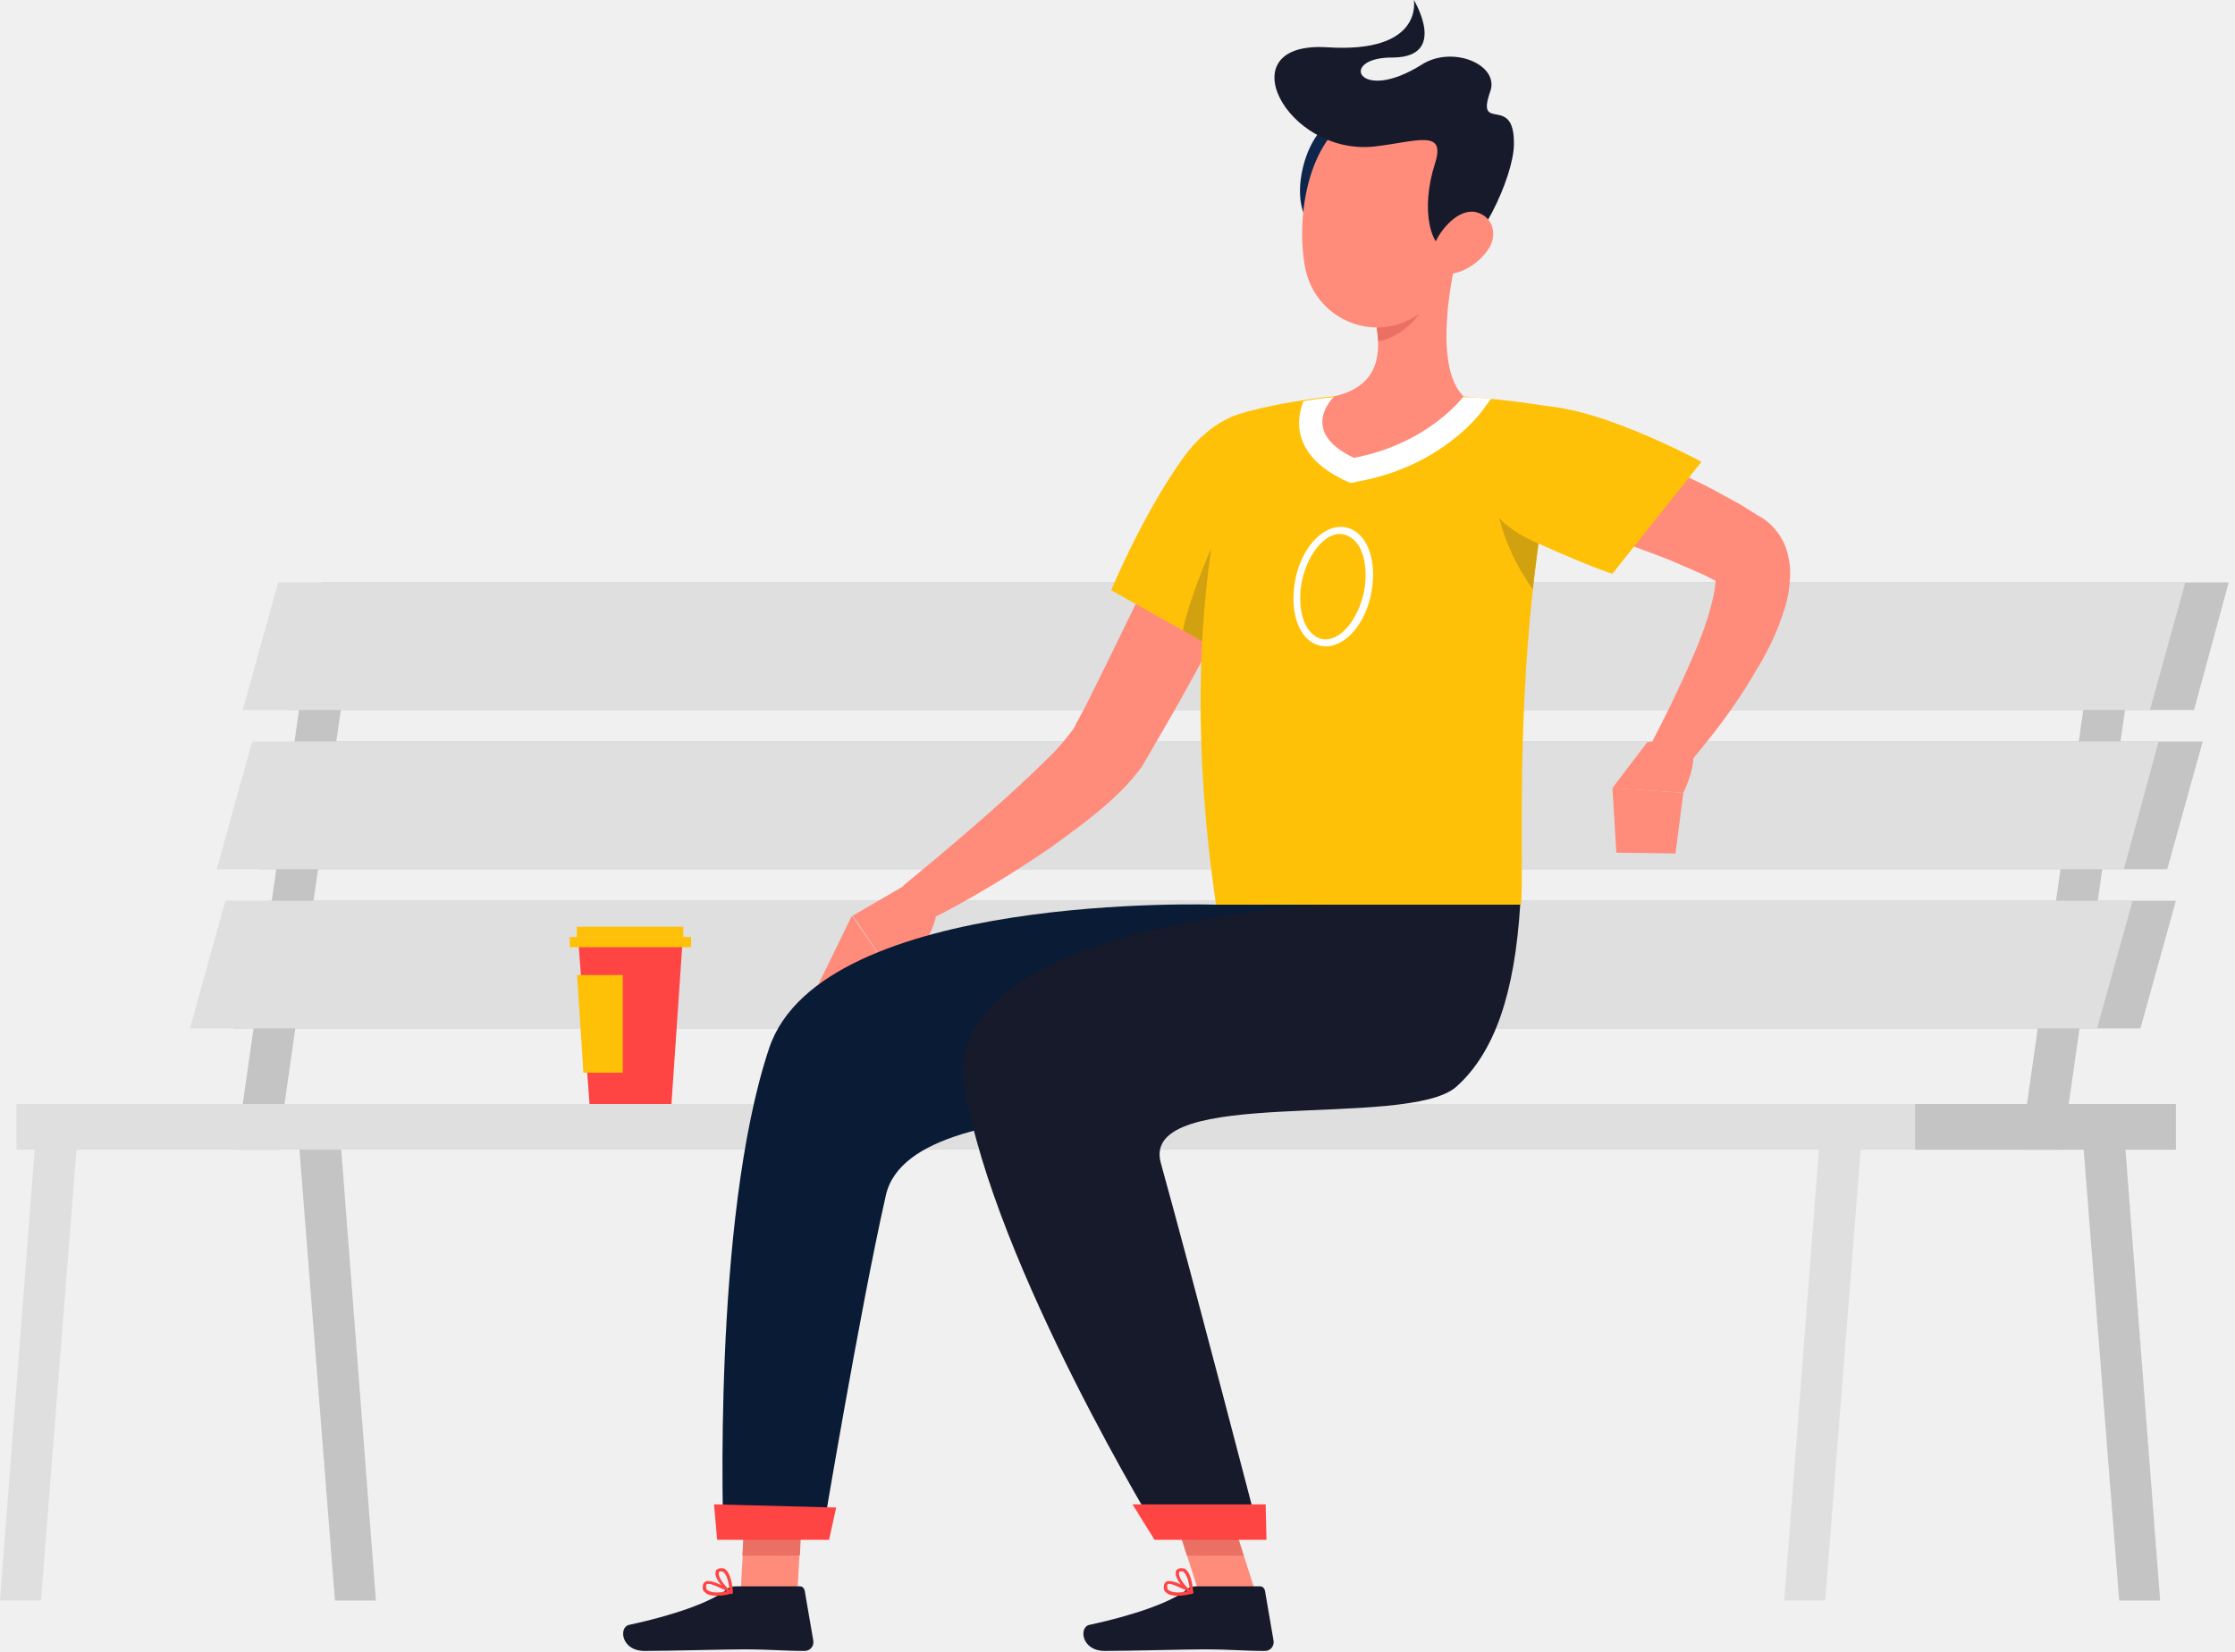
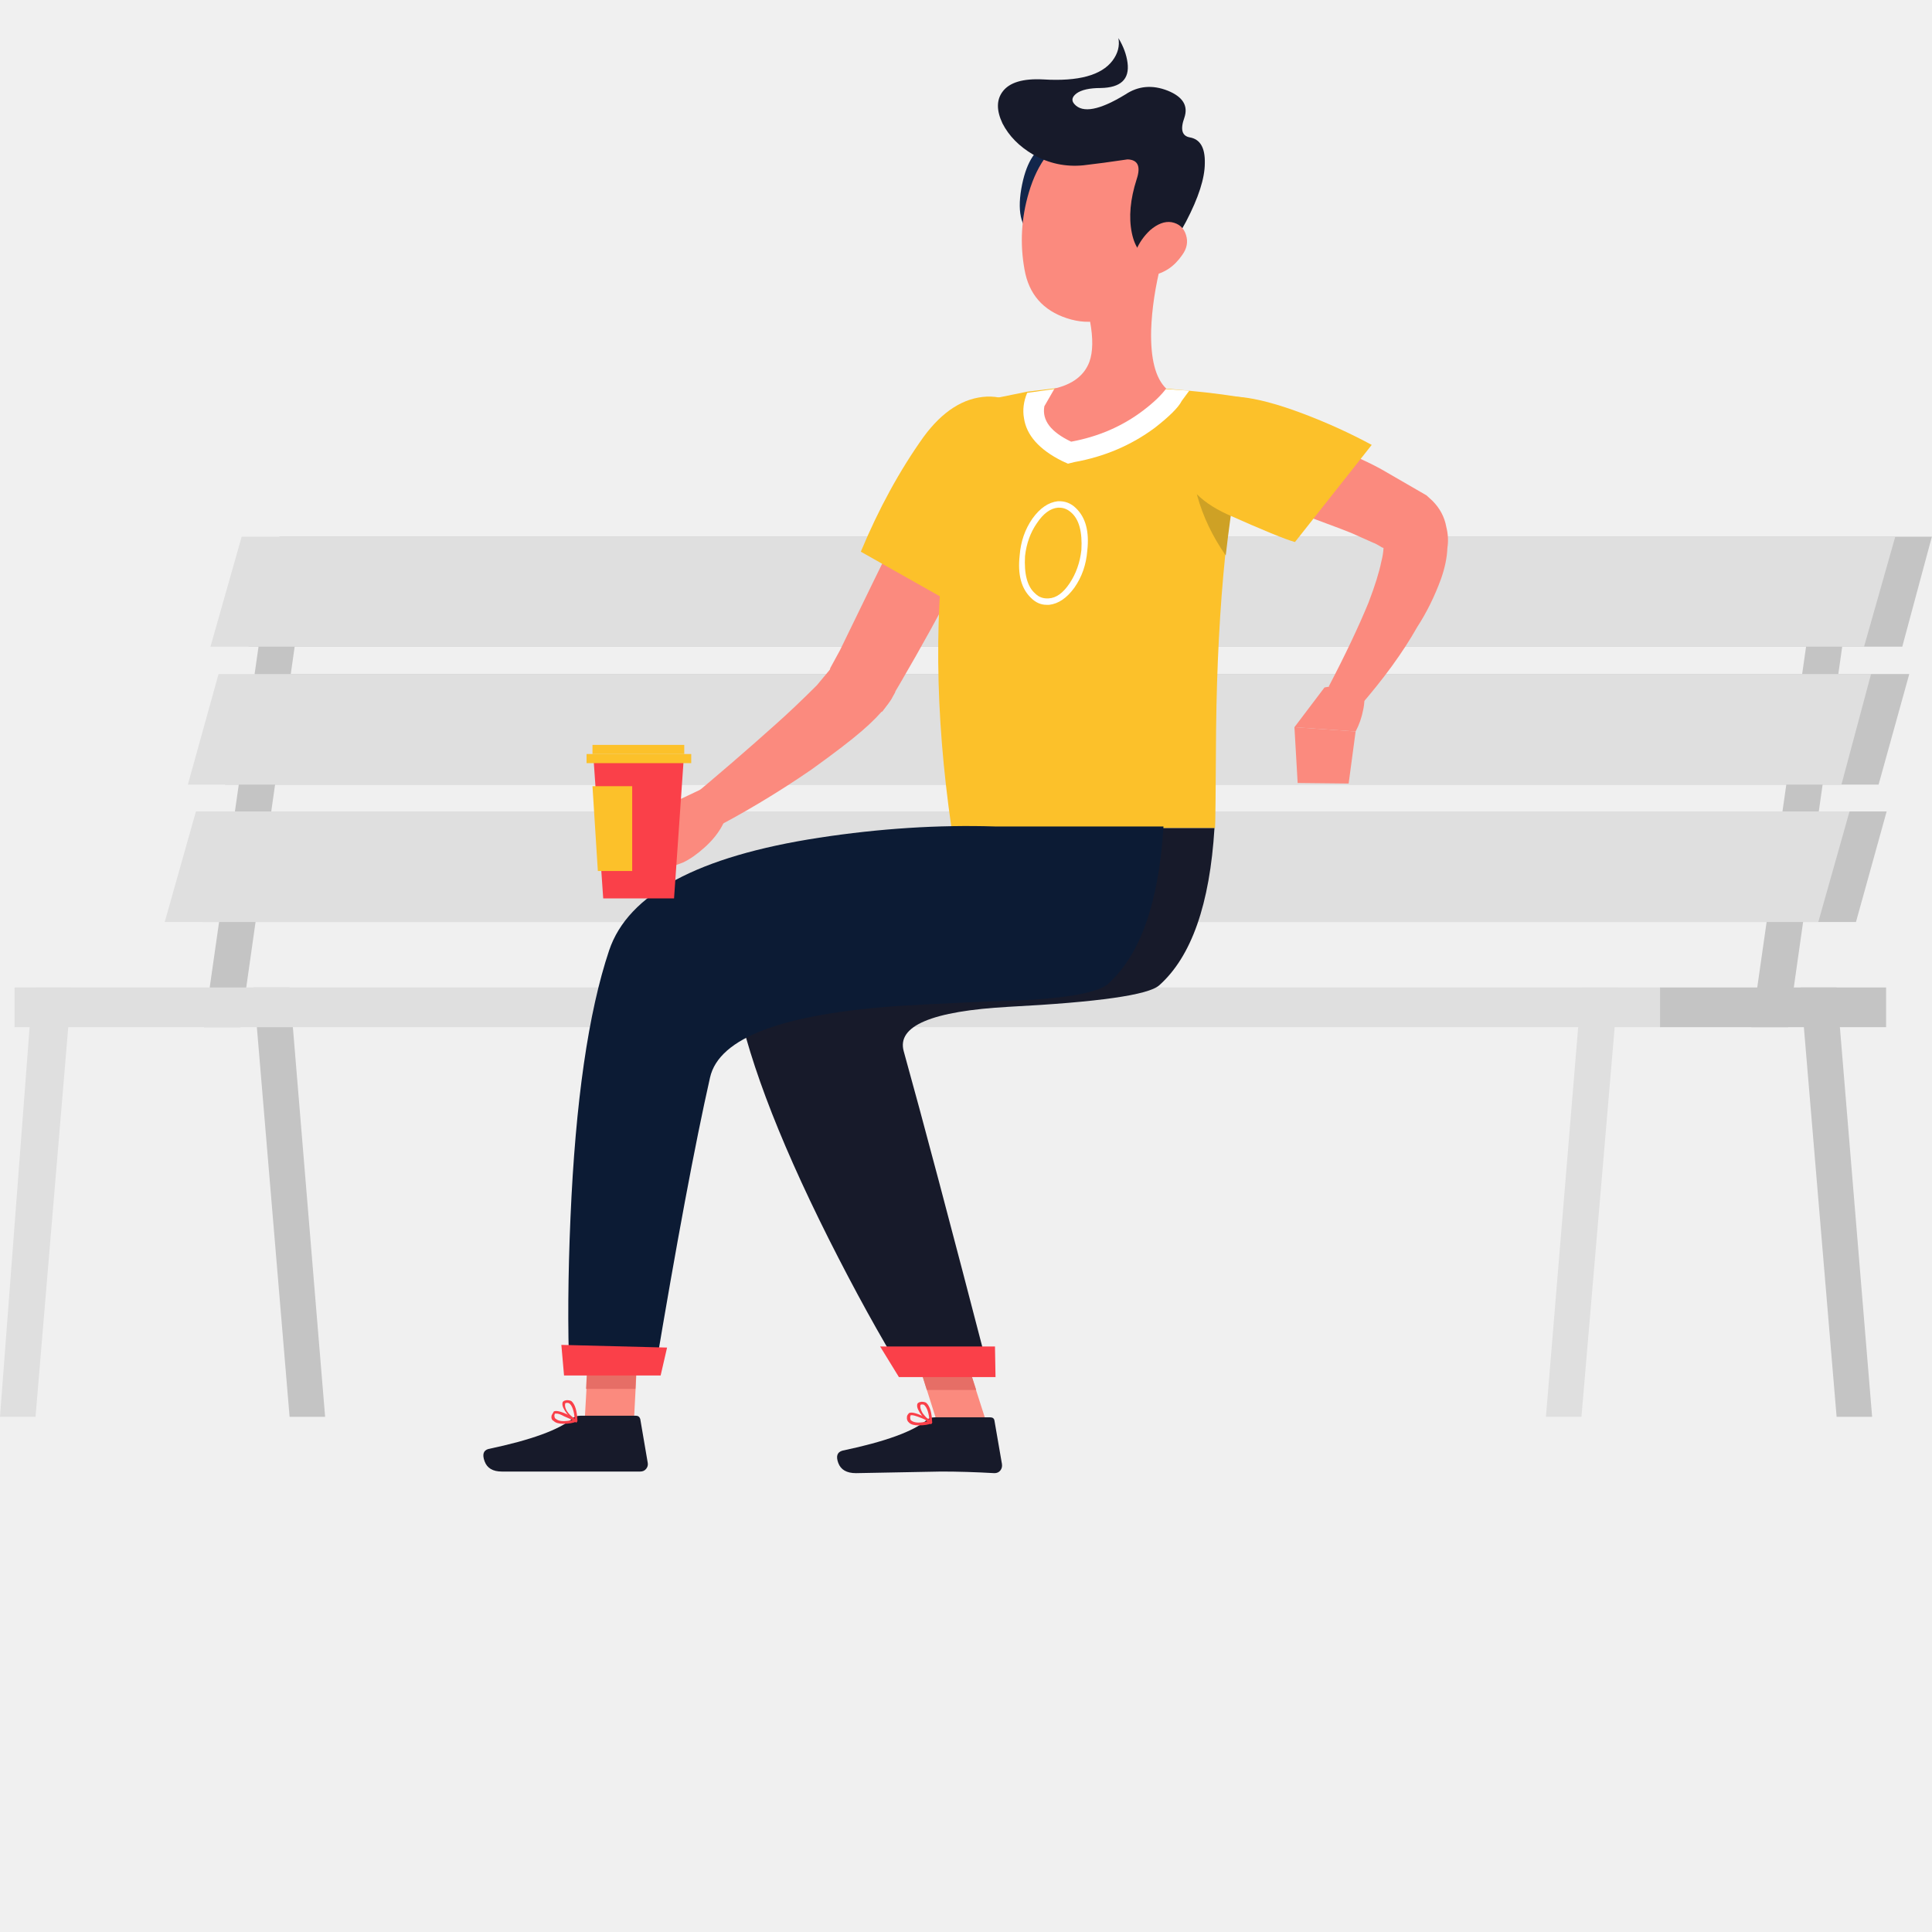
- <svg xmlns="http://www.w3.org/2000/svg" width="180" height="133" viewBox="0 0 180 133" fill="none">
-   <path d="M171.878 52.046L166.609 88.922L166.102 92.603H162.738L163.246 88.922L168.514 52.046H171.878Z" fill="#C4C4C4" />
-   <path d="M28.181 52.046L22.913 88.922L22.405 92.603H19.041L19.549 88.922L24.817 52.046H28.181Z" fill="#C4C4C4" />
-   <path d="M150.361 88.922L149.854 92.603L146.997 128.908H143.697L146.49 92.603L146.997 88.922H150.361Z" fill="#DFDFDF" />
-   <path d="M6.664 88.922L6.157 92.603L3.3 128.908H0L2.793 92.603L3.3 88.922H6.664Z" fill="#DFDFDF" />
-   <path d="M23.611 88.922L24.119 92.603L26.975 128.908H30.275L27.483 92.603L26.975 88.922H23.611Z" fill="#C4C4C4" />
-   <path d="M167.308 88.922L167.815 92.603L170.672 128.908H173.972L171.179 92.603L170.672 88.922H167.308Z" fill="#C4C4C4" />
-   <path d="M176.701 57.187H23.103L25.959 46.904H179.494L176.701 57.187Z" fill="#C4C4C4" />
-   <path d="M173.147 57.187H19.549L22.405 46.904H176.003L173.147 57.187Z" fill="#DFDFDF" />
-   <path d="M174.543 70.008H20.945L23.801 59.726H177.399L174.543 70.008Z" fill="#C4C4C4" />
-   <path d="M171.052 70.008H17.454L20.311 59.726H173.845L171.052 70.008Z" fill="#DFDFDF" />
-   <path d="M172.385 82.829H18.787L21.643 72.547H175.241L172.385 82.829Z" fill="#C4C4C4" />
-   <path d="M168.894 82.829H15.296L18.152 72.547H171.751L168.894 82.829Z" fill="#DFDFDF" />
-   <path d="M154.233 88.922H1.333V92.603H154.233V88.922Z" fill="#DFDFDF" />
-   <path d="M175.242 88.922H154.233V92.603H175.242V88.922Z" fill="#C4C4C4" />
-   <path d="M59.535 130.431H64.105L64.676 119.832H60.106L59.535 130.431Z" fill="#FF8B7B" />
-   <path d="M59.281 127.766H64.422C64.613 127.766 64.74 127.893 64.803 128.083L65.501 132.145C65.565 132.59 65.247 132.97 64.803 132.97C63.026 132.97 62.137 132.843 59.852 132.843C58.456 132.843 53.823 132.97 51.919 132.97C50.014 132.97 49.824 131.066 50.649 130.876C54.203 130.114 57.314 129.035 58.52 128.02C58.71 127.829 58.964 127.766 59.281 127.766Z" fill="#171A2A" />
-   <path d="M103.647 39.669C102.06 43.096 100.346 46.397 98.633 49.761C96.919 53.061 95.078 56.425 93.174 59.662L92.476 60.868L92.286 61.185L92.032 61.63C91.841 61.947 91.651 62.137 91.461 62.391C90.699 63.343 89.937 64.041 89.176 64.74C87.652 66.073 86.066 67.215 84.479 68.358C81.305 70.515 78.068 72.483 74.641 74.197L72.737 71.341C75.593 68.992 78.449 66.58 81.115 64.168C82.448 62.962 83.781 61.693 84.987 60.487C85.558 59.852 86.066 59.218 86.447 58.71C86.51 58.583 86.637 58.456 86.637 58.329L86.891 57.885L87.525 56.679C90.826 50.078 93.999 43.287 97.363 36.686L103.647 39.669Z" fill="#FF8B7B" />
-   <path d="M105.551 36.369C106.884 40.494 98.442 52.553 98.442 52.553L89.493 47.539C89.493 47.539 91.968 41.51 95.332 36.813C98.887 31.989 104.091 31.862 105.551 36.369Z" fill="#FFC107" />
-   <path d="M105.678 36.876C103.901 36.051 101.87 36.749 99.648 40.113C97.49 43.477 95.523 49.189 95.269 50.776L98.379 52.553C98.442 52.553 106.249 41.382 105.678 36.876Z" fill="#D1A110" />
-   <path d="M72.927 71.277L68.675 73.753L71.785 78.323C71.785 78.323 75.085 76.672 75.466 73.245L72.927 71.277Z" fill="#FF8B7B" />
-   <path d="M65.882 79.338L69.373 78.957L71.721 78.259L68.611 73.752L65.882 79.338Z" fill="#FF8B7B" />
-   <path d="M60.106 119.832H64.676L64.422 125.29H59.789L60.106 119.832Z" fill="#EA7063" />
-   <path d="M125.988 32.941C125.862 33.512 125.671 34.147 125.544 34.718C125.544 34.718 125.544 34.718 125.544 34.782C124.529 39.098 123.894 43.414 123.45 47.476C122.117 59.726 122.751 70.135 122.498 72.864H97.935C94.126 47.032 100.283 33.195 100.283 33.195C100.283 33.195 102.314 32.624 104.916 32.243C105.678 32.116 106.567 31.989 107.392 31.926C110.184 31.672 114.691 31.799 117.801 31.926C118.562 31.989 119.324 32.053 120.022 32.116C123.259 32.433 125.988 32.941 125.988 32.941Z" fill="#FFC107" />
-   <path d="M125.544 34.718C125.544 34.782 125.544 34.782 125.544 34.782C124.529 39.098 123.894 43.413 123.45 47.476C120.784 43.731 120.022 39.796 120.467 37.32C120.974 34.591 123.957 34.528 125.544 34.718Z" fill="#D1A110" />
-   <path d="M120.086 32.116L119.388 33.068C119.261 33.258 116.087 37.574 109.359 38.78L108.788 38.907L108.217 38.653C106.122 37.638 104.916 36.305 104.662 34.655C104.535 33.766 104.726 32.941 104.98 32.306C105.741 32.179 106.63 32.052 107.455 31.989C110.248 31.735 114.754 31.862 117.864 31.989C118.562 31.989 119.324 32.052 120.086 32.116Z" fill="white" />
-   <path d="M117.42 20.184C116.595 23.548 115.643 29.704 117.864 31.926C117.864 31.926 115.072 35.734 109.042 36.877C104.472 34.718 107.455 31.926 107.455 31.926C111.263 31.037 111.263 28.245 110.756 25.642L117.42 20.184Z" fill="#FF8B7B" />
-   <path d="M114.691 22.405L110.756 25.642C110.883 26.277 110.946 26.911 111.009 27.483C112.469 27.292 114.5 25.706 114.754 24.182C114.754 23.484 114.754 22.786 114.691 22.405Z" fill="#EA7063" />
-   <path d="M107.265 9.838C104.98 10.79 103.393 17.137 106.186 18.597C109.042 20.057 111.644 8.061 107.265 9.838Z" fill="#0F264C" />
-   <path d="M118.055 15.106C117.547 19.676 117.483 22.342 115.072 24.627C111.454 28.117 105.932 26.023 105.107 21.517C104.345 17.454 105.297 10.663 109.867 8.886C114.31 7.172 118.562 10.6 118.055 15.106Z" fill="#FF8B7B" />
-   <path d="M114.5 5.205C116.976 3.618 120.784 5.205 120.022 7.363C118.816 10.79 121.99 7.489 121.926 11.615C121.926 14.281 118.88 20.628 117.039 20.437C115.135 20.247 114.373 16.883 115.579 13.138C116.468 10.346 114.056 11.425 110.629 11.806C103.583 12.504 98.76 3.3 106.884 3.808C114.691 4.316 113.866 0 113.866 0C113.866 0 116.658 4.57 112.215 4.633C107.709 4.57 109.359 8.442 114.5 5.205Z" fill="#171A2A" />
-   <path d="M119.832 20.12C119.134 21.136 118.055 21.834 117.039 22.024C115.516 22.341 114.945 21.009 115.516 19.676C116.024 18.47 117.42 16.82 118.816 17.073C120.276 17.391 120.657 18.978 119.832 20.12Z" fill="#FF8B7B" />
-   <path d="M97.935 72.864C97.935 72.864 66.2 71.785 61.947 84.415C57.314 98.252 58.266 123.83 58.266 123.83H66.2C66.2 123.83 69.246 105.551 71.341 96.284C73.499 86.637 104.536 91.016 108.471 87.525C111.581 84.733 113.168 79.972 113.612 72.864C104.091 72.864 97.935 72.864 97.935 72.864Z" fill="#0A1B35" />
-   <path d="M66.771 124.021H57.758L57.504 121.165L67.342 121.419L66.771 124.021Z" fill="#FF4444" />
-   <path d="M101.806 130.431H97.236L93.873 119.832H98.442L101.806 130.431Z" fill="#FF8B7B" />
-   <path d="M96.348 127.766H101.489C101.679 127.766 101.806 127.893 101.87 128.083L102.568 132.145C102.631 132.59 102.314 132.97 101.87 132.97C100.093 132.97 99.204 132.843 96.919 132.843C95.523 132.843 90.889 132.97 88.985 132.97C87.081 132.97 86.891 131.066 87.716 130.876C91.27 130.114 94.38 129.035 95.586 128.02C95.777 127.829 96.094 127.766 96.348 127.766Z" fill="#171A2A" />
-   <path d="M98.442 119.832H93.873L95.586 125.29H100.156L98.442 119.832Z" fill="#EA7063" />
-   <path d="M94.825 128.527C94.444 128.527 94.126 128.464 93.936 128.273C93.746 128.146 93.682 127.956 93.746 127.702C93.746 127.512 93.872 127.448 93.936 127.385C94.444 127.131 95.903 128.019 96.03 128.146C96.094 128.146 96.094 128.21 96.094 128.273C96.094 128.337 96.03 128.337 96.03 128.337C95.713 128.464 95.205 128.527 94.825 128.527ZM94.19 127.575C94.126 127.575 94.063 127.575 94.063 127.575C94.063 127.575 93.999 127.639 93.999 127.702C93.999 127.892 93.999 128.019 94.126 128.083C94.38 128.273 94.951 128.337 95.713 128.146C95.142 127.956 94.507 127.575 94.19 127.575Z" fill="#FF4444" />
-   <path d="M95.967 128.4C95.459 128.146 94.571 127.131 94.698 126.623C94.698 126.496 94.761 126.369 95.079 126.306C95.269 126.306 95.396 126.306 95.523 126.433C96.031 126.877 96.094 128.21 96.094 128.273C96.094 128.337 96.094 128.337 95.967 128.4C96.031 128.4 96.031 128.4 95.967 128.4ZM95.142 126.56C94.951 126.56 94.951 126.623 94.951 126.686C94.888 127.004 95.396 127.702 95.84 128.083C95.777 127.639 95.65 126.94 95.396 126.686C95.332 126.56 95.205 126.56 95.142 126.56Z" fill="#FF4444" />
-   <path d="M106.63 72.864C106.63 72.864 75.466 74.451 77.688 87.589C80.1 101.997 93.492 123.83 93.492 123.83H101.489C101.489 123.83 96.031 102.822 93.492 93.682C91.715 87.335 113.358 91.016 117.293 87.525C120.403 84.733 121.99 79.972 122.434 72.864C112.914 72.864 106.63 72.864 106.63 72.864Z" fill="#171A2A" />
-   <path d="M101.997 124.021H92.984L91.207 121.165H101.933L101.997 124.021Z" fill="#FF4444" />
-   <path d="M124.719 34.718C125.608 34.909 126.306 35.099 127.067 35.289C127.829 35.48 128.591 35.734 129.289 35.924C130.749 36.368 132.272 36.94 133.732 37.511C135.192 38.082 136.651 38.717 138.048 39.478C138.746 39.859 139.444 40.24 140.142 40.621C140.46 40.811 140.84 41.065 141.158 41.256L141.666 41.573C141.729 41.573 141.983 41.764 142.173 41.89C142.364 42.017 142.554 42.208 142.745 42.398C143.443 43.096 143.887 44.048 144.014 44.81C144.204 45.572 144.204 46.206 144.141 46.778C144.077 47.92 143.824 48.809 143.506 49.697C142.935 51.347 142.173 52.807 141.348 54.14C139.761 56.869 137.921 59.281 135.89 61.63L133.097 59.662C134.43 57.123 135.699 54.458 136.778 51.855C137.286 50.586 137.73 49.253 137.984 48.047C138.111 47.476 138.175 46.905 138.175 46.587C138.175 46.397 138.111 46.333 138.111 46.397C138.111 46.397 138.175 46.651 138.365 46.841C138.429 46.905 138.429 46.905 138.492 46.968C138.492 46.968 138.619 47.095 138.492 46.968L138.048 46.714C137.73 46.587 137.477 46.397 137.159 46.27C136.524 46.016 135.89 45.699 135.255 45.445C133.986 44.873 132.653 44.429 131.32 43.922C129.987 43.477 128.654 43.033 127.321 42.589C126.623 42.398 125.988 42.208 125.29 42.017L123.323 41.51L124.719 34.718Z" fill="#FF8B7B" />
-   <path d="M121.482 33.385C124.846 30.593 137.032 37.194 137.032 37.194L129.86 46.206C129.86 46.206 128.591 45.889 123.513 43.604C118.182 41.192 117.864 36.368 121.482 33.385Z" fill="#FFC107" />
-   <path d="M57.694 128.527C57.314 128.527 56.996 128.464 56.806 128.273C56.615 128.146 56.552 127.956 56.615 127.702C56.615 127.512 56.742 127.448 56.806 127.385C57.314 127.131 58.773 128.019 58.9 128.146C58.964 128.146 58.964 128.21 58.964 128.273C58.964 128.337 58.9 128.337 58.9 128.337C58.583 128.464 58.139 128.527 57.694 128.527ZM57.06 127.575C56.996 127.575 56.933 127.575 56.933 127.575C56.933 127.575 56.869 127.639 56.869 127.702C56.869 127.892 56.869 128.019 56.996 128.083C57.25 128.273 57.821 128.337 58.583 128.146C58.075 127.956 57.441 127.575 57.06 127.575Z" fill="#FF4444" />
-   <path d="M58.9 128.4C58.9 128.4 58.837 128.4 58.9 128.4C58.393 128.146 57.504 127.131 57.631 126.623C57.631 126.496 57.694 126.369 58.012 126.306C58.202 126.306 58.329 126.306 58.456 126.433C58.964 126.877 59.027 128.21 59.027 128.273C59.027 128.337 58.964 128.337 58.9 128.4ZM58.075 126.56C58.012 126.56 58.012 126.56 58.075 126.56C57.885 126.56 57.885 126.623 57.885 126.686C57.821 127.004 58.329 127.702 58.773 128.083C58.71 127.639 58.583 126.94 58.329 126.686C58.202 126.56 58.139 126.56 58.075 126.56Z" fill="#FF4444" />
-   <path d="M132.653 59.789L129.86 63.47L135.572 63.851C135.572 63.851 137.477 60.106 135.445 59.281L132.653 59.789Z" fill="#FF8B7B" />
-   <path d="M130.177 68.675L134.938 68.739L135.572 63.851L129.86 63.471L130.177 68.675Z" fill="#FF8B7B" />
-   <path d="M106.731 52.05C106.204 52.05 105.676 51.824 105.266 51.428C104.445 50.637 104.035 49.168 104.211 47.472C104.445 44.816 106.028 42.612 107.786 42.443C108.431 42.386 109.017 42.612 109.486 43.065C110.306 43.856 110.717 45.325 110.541 47.02C110.306 49.676 108.724 51.88 106.966 52.05C106.848 52.05 106.79 52.05 106.731 52.05ZM107.903 43.008C107.845 43.008 107.786 43.008 107.786 43.008C106.379 43.121 104.973 45.212 104.738 47.529C104.621 48.998 104.914 50.355 105.676 51.033C106.028 51.372 106.438 51.541 106.907 51.485C108.314 51.372 109.72 49.281 109.955 46.964C110.072 45.495 109.779 44.138 109.017 43.46C108.665 43.178 108.314 43.008 107.903 43.008Z" fill="white" />
-   <path d="M54.965 75.911L54.077 88.922H47.476L47.285 86.32L46.778 78.45L46.587 75.911H54.965Z" fill="#FF4444" />
-   <path d="M55.664 75.466H45.889V76.291H55.664V75.466Z" fill="#FFC107" />
-   <path d="M55.029 74.641H46.46V75.466H55.029V74.641Z" fill="#FFC107" />
-   <path d="M50.157 78.529V86.399H46.984L46.476 78.529H50.157Z" fill="#FFC107" />
+ <svg xmlns="http://www.w3.org/2000/svg" id="Wait_anima" image-rendering="auto" baseProfile="basic" version="1.1" style="background-color:#FFF" x="0px" y="0px" width="180" height="180" enable-background="new 0 0 180 180">
+   <g id="Scene-1-copy-copy-copy" overflow="visible">
+     <g id="animation-bench.svg" transform="matrix(1.003 0 0 1 0 50)">
+       <path fill="#C4C4C4" stroke="none" d="M166.1 45.7L171.85 5.1 168.5 5.1 162.7 45.7 166.1 45.7Z" />
+       <path fill="#C4C4C4" stroke="none" d="M22.35 45.7L28.1 5.1 24.75 5.1 18.95 45.7 22.35 45.7Z" />
+       <path fill="#DFDFDF" stroke="none" d="M150.3 42L146.9 42 143.6 82 146.9 82 150.3 42Z" />
+       <path fill="#DFDFDF" stroke="none" d="M3.3 42L2.75 45.7 0 82 3.3 82 6.65 42 3.3 42Z" />
+       <path fill="#C4C4C4" stroke="none" d="M26.9 42L23.55 42 26.9 82 30.2 82 26.9 42Z" />
+       <path fill="#C4C4C4" stroke="none" d="M170.6 42L167.25 42 170.6 82 173.9 82 170.6 42Z" />
+       <path fill="#C4C4C4" stroke="none" d="M176.7 10.25L179.45 0 25.95 0 23.1 10.25 176.7 10.25Z" />
+       <path fill="#DFDFDF" stroke="none" d="M173.15 10.25L176.05 0 22.45 0 19.55 10.25 173.15 10.25Z" />
+       <path fill="#C4C4C4" stroke="none" d="M174.5 23.1L177.35 12.8 23.8 12.8 20.9 23.1 174.5 23.1Z" />
+       <path fill="#DFDFDF" stroke="none" d="M171.05 23.1L173.8 12.8 20.3 12.8 17.45 23.1 171.05 23.1Z" />
+       <path fill="#C4C4C4" stroke="none" d="M172.4 35.9L175.25 25.6 21.65 25.6 18.8 35.9 172.4 35.9Z" />
+       <path fill="#DFDFDF" stroke="none" d="M168.9 35.9L171.8 25.6 18.2 25.6 15.3 35.9 168.9 35.9Z" />
+       <path fill="#DFDFDF" stroke="none" d="M154.25 45.7L154.25 42 1.35 42 1.35 45.7 154.25 45.7Z" />
+       <path fill="#C4C4C4" stroke="none" d="M175.2 45.7L175.2 42 154.2 42 154.2 45.7 175.2 45.7Z" />
+     </g>
+     <g id="animation-hand-2.svg" transform="translate(77.2 36.95)">
+       <animateTransform attributeName="transform" additive="replace" type="translate" repeatCount="indefinite" dur="8.75s" keyTimes="0;.138;.281;.352;.424;.567;1" values="93.65,44.05;93.65,44.05;93.698,44.084;93.731,44.116;93.698,44.084;93.65,44.05;93.65,44.05" />
+       <animateTransform attributeName="transform" additive="sum" type="rotate" repeatCount="indefinite" dur="8.75s" keyTimes="0;.138;.281;.352;.424;.567;1" values="0,0,0;0,0,0;45,0,0;59,0,0;45,0,0;0,0,0;0,0,0" />
+       <animateTransform attributeName="transform" additive="sum" type="scale" repeatCount="indefinite" dur="8.75s" keyTimes="0;.138;.281;.352;.424;.567;1" values="1,1;1,1;.998,.998;1,.999;.998,.998;1,1;1,1" />
+       <animateTransform attributeName="transform" additive="sum" type="translate" repeatCount="indefinite" dur="8.75s" keyTimes="0;.138;.281;.352;.424;.567;1" values="-16.45,-7.1;-16.45,-7.1;-16.55,-7.1;-16.65,-7.05;-16.55,-7.1;-16.45,-7.1;-16.45,-7.1" />
+       <path fill="#FB8A7E" stroke="none" d="M12.15 16.75L17.2 6.65 10.9 3.65Q7.55 10.25 1.05 23.65L.15 25.3Q.15 25.45 0 25.7L1.05 29.35 5 29.35 5.55 28.6 6.7 26.65Q9.65 21.6 12.15 16.75Z" />
+       <path fill="#FCC12A" stroke="none" d="M16 12.95Q19.9 5.85 19.1 3.3 17.95 -.1 14.75 0 11.5 .15 8.85 3.75 5.5 8.45 3 14.45L11.95 19.5Q14.05 16.5 16 12.95Z" />
+     </g>
+     <g id="animation-hand-1.svg" transform="translate(56.9 60.5)">
+       <animateTransform attributeName="transform" additive="replace" type="translate" repeatCount="indefinite" dur="8.75s" keyTimes="0;.138;.281;.352;.424;.567;.71;1" values="78.8,63.95;78.053,63.903;68.411,48.752;70.561,42.028;68.411,48.752;78.053,63.903;78.8,63.95;78.8,63.95" />
+       <animateTransform attributeName="transform" additive="sum" type="rotate" repeatCount="indefinite" dur="8.75s" keyTimes="0;.138;.281;.352;.424;.567;.71;1" values="0,0,0;45,0,0;155.25,0,0;170.25,0,0;155.25,0,0;45,0,0;0,0,0;0,0,0" />
+       <animateTransform attributeName="transform" additive="sum" type="scale" repeatCount="indefinite" dur="8.75s" keyTimes="0;.138;.281;.424;.567;.71;1" values="1,1;.998,.998;1,.999;1,.999;.998,.998;1,1;1,1" />
+       <animateTransform attributeName="transform" additive="sum" type="translate" repeatCount="indefinite" dur="8.75s" keyTimes="0;.138;.281;.352;.424;.567;.71;1" values="-21.9,-3.45;-21.85,-3.4;-21.9,-3.25;-21.85,-3.35;-21.9,-3.25;-21.85,-3.4;-21.9,-3.45;-21.9,-3.45" />
+       <path fill="#FB8A7E" stroke="none" d="M26.25 4.45L26.5 4 26.25 1.75 24 0 21.5 0 20.85 1.15Q20.85 1.3 20.7 1.55L19.2 3.35Q17.15 5.4 15.35 7 11.45 10.5 7 14.2L8.9 17.05Q13.9 14.5 18.7 11.2 21.9 8.9 23.4 7.6 24.85 6.35 25.7 5.25 26.15 4.7 26.25 4.45Z" />
+       <path fill="#FB8A7E" stroke="none" d="M8.5 13L3.65 15.3 0 19.5 2.5 20.5 5 20.5 6.75 19.85Q7.7 19.4 8.75 18.45 10.75 16.65 11 14.5L8.5 13Z" />
+     </g>
+     <g id="animation-body.svg" transform="translate(68.3 24.45)">
+       <path fill="#FCC12A" stroke="none" d="M47.95 14.55L48.4 12.75Q45.7 12.25 42.45 11.95L40.25 11.75Q33.45 11.45 29.8 11.75 29.45 11.8 27.35 12.05L22.7 13Q21.15 16.45 20.1 23.15 18 36.55 20.35 52.7L44.9 52.7Q44.95 52.45 45 43.55 45.1 34.6 45.85 27.3 46.65 20.25 47.95 14.6L47.95 14.55Z" />
+       <path fill="#CEA125" stroke="none" d="M48 14.6L48 14.55Q46.35 14.35 45.1 14.75 43.3 15.35 42.95 17.15 42.6 19.15 43.25 21.75 44.05 24.65 45.9 27.3 46.7 20.25 48 14.6Z" />
+       <path fill="#FFF" stroke="none" d="M41.8 12.9L42.5 11.95 40.3 11.8Q32.65 11.55 29.9 11.8L27.4 12.15Q26.9 13.35 27.1 14.5 27.45 16.9 30.65 18.5L31.2 18.75 31.8 18.6Q36 17.85 39.3 15.4 41.35 13.8 41.8 12.9Z" />
+       <path fill="#FB8A7E" stroke="none" d="M38.95 6.3Q39.05 3.35 39.9 0L33.25 5.45Q33.7 7.85 33.2 9.25 32.5 11.15 29.95 11.75L29 13.4Q28.65 15.35 31.5 16.7 35.3 16 38.2 13.8 39.65 12.7 40.35 11.75 38.85 10.3 38.95 6.3Z" />
+       <path fill="#FB8A7E" stroke="none" d="M65.15 22.2L64.6 21.7 60.45 19.3Q58.65 18.3 56.15 17.35 53.8 16.4 51.7 15.75L47.15 14.55 45.75 21.35 53.75 23.75Q57 24.95 57.7 25.25L59.6 26.1Q59.9 26.2 60.45 26.55L60.6 26.6Q60.567 27.222 60.4 27.85 60.1 29.35 59.2 31.7 57.8 35.1 55.5 39.5L58.3 41.45Q61.75 37.5 63.75 33.95 65.05 31.95 65.95 29.5 66.5 27.95 66.55 26.6 66.7 25.65 66.45 24.65 66.2 23.25 65.15 22.2Z" />
+       <path fill="#FCC12A" stroke="none" d="M53 14.05Q46.05 11.45 43.95 13.2 41.15 15.55 41.6 18.55 42.1 21.65 46 23.45 51.05 25.7 52.35 26.05L59.5 17Q56.45 15.35 53 14.05Z" />
+       <path fill="#FB8A7E" stroke="none" d="M55.1 39.6L52.3 43.3 58 43.7Q58.5 42.75 58.7 41.7 59.15 39.65 57.85 39.1L55.1 39.6Z" />
+       <path fill="#FB8A7E" stroke="none" d="M52.6 48.5L57.35 48.55 58 43.7 52.3 43.3 52.6 48.5Z" />
+       <path fill="#FFF" stroke="none" d="M30.25 22.25Q28.95 22.4 27.9 23.85 26.85 25.35 26.7 27.3 26.4 29.95 27.75 31.25 28.4 31.9 29.2 31.9L29.45 31.9Q30.75 31.75 31.8 30.3 32.85 28.8 33 26.85 33.3 24.2 31.95 22.9 31.25 22.2 30.25 22.25M30.4 22.85Q31 22.85 31.5 23.3 32.6 24.25 32.45 26.8 32.25 28.55 31.35 29.9 30.45 31.25 29.4 31.3 28.65 31.35 28.15 30.85 27.05 29.9 27.2 27.35 27.4 25.6 28.3 24.3 29.2 22.95 30.25 22.85L30.4 22.85Z" />
+       <path fill="#FB8A7E" stroke="none" d="M19.7 110.25L24.3 110.25 20.9 99.65 16.35 99.65 19.7 110.25Z" />
+       <path fill="#171A2A" stroke="none" d="M24.35 107.9Q24.3 107.6 23.95 107.6L18.8 107.6Q18.3 107.6 18.05 107.85 16.15 109.45 10.2 110.7 9.45 110.9 9.8 111.85 10.15 112.8 11.45 112.8L19.4 112.65Q21.7 112.65 24.35 112.8 24.7 112.8 24.9 112.55 25.1 112.3 25.05 111.95L24.35 107.9Z" />
+       <path fill="#E66E66" stroke="none" d="M20.9 99.6L16.35 99.6 18.05 105.05 22.65 105.05 20.9 99.6Z" />
+       <path fill="#FA4049" stroke="none" d="M18.55 108.1L18.5 107.95Q18.35 107.8 17.6 107.45 16.7 107.05 16.4 107.2 16.2 107.4 16.2 107.55 16.15 107.9 16.4 108.1 16.65 108.35 17.3 108.35 18.1 108.35 18.5 108.15L18.55 108.1M16.55 107.4L16.65 107.4Q17 107.4 18.2 107.95 17.05 108.25 16.6 107.9 16.5 107.85 16.5 107.55L16.55 107.4Z" />
+       <path fill="#FA4049" stroke="none" d="M18.55 108.1Q18.5 106.7 18 106.25 17.85 106.15 17.55 106.15 17.15 106.2 17.15 106.45 17.1 106.8 17.6 107.45 18 108 18.45 108.25L18.55 108.1M17.85 106.5Q18.2 106.85 18.3 107.9 17.95 107.6 17.65 107.2 17.4 106.75 17.45 106.5 17.45 106.4 17.6 106.4 17.8 106.4 17.85 106.5Z" />
+       <path fill="#171A2A" stroke="none" d="M29.05 52.7Q21.3 53.1 13.75 55.15 -1.25 59.2 .1 67.4 1.6 76.4 8.9 90.95 12.55 98.2 15.9 103.65L23.9 103.65Q18.45 82.65 15.9 73.5 14.9 69.95 25.7 69.35 38.2 68.7 39.7 67.35 44.2 63.35 44.85 52.7L29.05 52.7Z" />
+       <path fill="#FA4049" stroke="none" d="M15.45 103.85L24.45 103.85 24.4 101 13.7 101 15.45 103.85Z" />
+     </g>
+     <g id="animation-foot.svg" transform="translate(45 77)">
+       <animateTransform attributeName="transform" additive="replace" type="translate" repeatCount="indefinite" dur="8.75s" keyTimes="0;.067;.138;.21;.281;.352;.424;.495;.567;.638;.71;.781;.852;.924;.995;1" values="100.6,93.55;100.655,93.614;100.6,93.55;100.655,93.614;100.6,93.55;100.655,93.614;100.6,93.55;100.655,93.614;100.6,93.55;100.655,93.614;100.6,93.55;100.655,93.614;100.6,93.55;100.655,93.614;100.6,93.55;100.6,93.55" />
+       <animateTransform attributeName="transform" additive="sum" type="rotate" repeatCount="indefinite" dur="8.75s" keyTimes="0;.067;.138;.21;.281;.352;.424;.495;.567;.638;.71;.781;.852;.924;.995;1" values="0,0,0;8.508,0,0;0,0,0;8.508,0,0;0,0,0;8.508,0,0;0,0,0;8.508,0,0;0,0,0;8.508,0,0;0,0,0;8.508,0,0;0,0,0;8.508,0,0;0,0,0;0,0,0" />
+       <animateTransform attributeName="transform" additive="sum" type="scale" repeatCount="indefinite" dur="8.75s" keyTimes="0;.067;.138;.21;.281;.352;.424;.495;.567;.638;.71;.781;.852;.924;.995;1" values="1,1;.998,.998;1,1;.998,.998;1,1;.998,.998;1,1;.998,.998;1,1;.998,.998;1,1;.998,.998;1,1;.998,.998;1,1;1,1" />
+       <animateTransform attributeName="transform" additive="sum" type="translate" repeatCount="indefinite" dur="8.75s" keyTimes="0;.067;.138;.21;.281;.352;.424;.495;.567;.638;.71;.781;.852;.924;.995;1" values="-55.6,-16.55;-55.75,-16.75;-55.6,-16.55;-55.75,-16.75;-55.6,-16.55;-55.75,-16.75;-55.6,-16.55;-55.75,-16.75;-55.6,-16.55;-55.75,-16.75;-55.6,-16.55;-55.75,-16.75;-55.6,-16.55;-55.75,-16.75;-55.6,-16.55;-55.6,-16.55" />
+       <path fill="#FB8A7E" stroke="none" d="M14.5 46.95L9.95 46.95 9.35 57.55 13.95 57.55 14.5 46.95Z" />
+       <path fill="#171A2A" stroke="none" d="M14.65 55.2Q14.55 54.9 14.25 54.9L9.1 54.9Q8.6 54.9 8.35 55.15 6.45 56.75 .5 58 -.2 58.2 .15 59.15 .5 60.1 1.75 60.1L14.65 60.1Q15 60.1 15.2 59.85 15.4 59.6 15.35 59.3L14.65 55.2Z" />
+       <path fill="#E66E66" stroke="none" d="M14.45 46.95L9.9 46.95 9.6 52.4 14.2 52.4 14.45 46.95Z" />
+       <path fill="#0C1B34" stroke="none" d="M51.1 16.15Q57.05 15.75 58.25 14.65 62.75 10.6 63.4 0L47.7 0Q39.8 -.25 31.3 1.05 14.4 3.65 11.75 11.55 8.85 20.2 8.15 36.45 7.8 44.55 8.05 50.95L16 50.95Q19.05 32.7 21.15 23.4 22.4 17.8 39.05 16.7 43.3 16.45 51.1 16.15Z" />
+       <path fill="#FA4049" stroke="none" d="M17.15 48.55L7.3 48.3 7.55 51.15 16.55 51.15 17.15 48.55Z" />
+       <path fill="#FA4049" stroke="none" d="M6.6 55.4Q6.85 55.65 7.5 55.65 8.25 55.65 8.7 55.45L8.75 55.4 8.7 55.3Q8.5 55.1 7.8 54.75 6.9 54.35 6.6 54.5 6.55 54.6 6.4 54.85 6.3 55.25 6.6 55.4M6.7 54.7L6.85 54.7Q7.1 54.7 7.55 54.95L8.35 55.3Q7.2 55.55 6.8 55.2 6.65 55.15 6.65 54.85L6.7 54.7Z" />
+       <path fill="#FA4049" stroke="none" d="M7.85 54.75Q8.3 55.35 8.7 55.55L8.8 55.4Q8.75 54 8.25 53.55 8.1 53.45 7.8 53.45 7.4 53.5 7.4 53.75 7.35 54.1 7.85 54.75M7.65 53.8Q7.65 53.7 7.85 53.7 8 53.7 8.1 53.8 8.45 54.15 8.55 55.2 7.55 54.45 7.65 53.8Z" />
+     </g>
+     <g id="animation-head.svg" transform="translate(93 3.6)">
+       <animateTransform attributeName="transform" additive="replace" type="translate" repeatCount="indefinite" dur="8.75s" keyTimes="0;.281;.352;.424;1" values="102.6,16.8;102.6,16.8;102.882,18.578;102.6,16.8;102.6,16.8" />
+       <animateTransform attributeName="transform" additive="sum" type="rotate" repeatCount="indefinite" dur="8.75s" keyTimes="0;.281;.352;.424;1" values="0,0,0;0,0,0;14,0,0;0,0,0;0,0,0" />
+       <animateTransform attributeName="transform" additive="sum" type="scale" repeatCount="indefinite" dur="8.75s" keyTimes="0;.281;.352;.424;1" values="1,1;1,1;1,.999;1,1;1,1" />
+       <animateTransform attributeName="transform" additive="sum" type="translate" repeatCount="indefinite" dur="8.75s" keyTimes="0;.281;.352;.424;1" values="-9.6,-13.2;-9.6,-13.2;-9.7,-13.25;-9.6,-13.2;-9.6,-13.2" />
+       <path fill="#12264B" stroke="none" d="M4.6 9.8Q2.75 10.55 2.15 14 1.55 17.5 3.5 18.55 5.8 19.75 6.8 14.1 7.8 8.55 4.6 9.8Z" />
+       <path fill="#FB8A7E" stroke="none" d="M6.4 26.05Q9.75 27.15 12.4 24.6 14 23.05 14.6 20.7 14.9 19.5 15.4 15.1 15.8 11.65 13.15 9.65 10.5 7.6 7.2 8.85 4.1 10.1 2.85 14.35 1.8 17.9 2.45 21.5 3.05 24.95 6.4 26.05Z" />
+       <path fill="#171A2A" stroke="none" d="M15.8 4.85Q13.65 4 11.85 5.2 8.25 7.4 7.1 6.1 6.65 5.6 7.3 5.1 8 4.6 9.55 4.6 12.35 4.55 12.05 2.25 11.9 1.1 11.2 -.05 11.4 1.05 10.65 2.05 9.1 4.1 4.2 3.8 1.35 3.65 .4 4.95 -.45 6.1 .4 7.9 1.3 9.65 3.25 10.8 5.45 12.05 7.95 11.8 9.7 11.6 12.05 11.25 13.5 11.3 12.9 13.1 12 15.9 12.45 18.1 12.9 20.25 14.35 20.4 15.65 20.55 17.5 17.05 19.25 13.7 19.25 11.6 19.3 9.45 17.85 9.2 16.75 9 17.35 7.35 17.9 5.7 15.8 4.85Z" />
+       <path fill="#FB8A7E" stroke="none" d="M14.35 22.05Q16.05 21.75 17.15 20.15 17.8 19.25 17.5 18.3 17.2 17.3 16.15 17.1 15.2 16.95 14.15 17.85 13.3 18.65 12.85 19.7 12.4 20.75 12.85 21.5 13.25 22.25 14.35 22.05Z" />
+     </g>
+     <g id="animation-cup.svg" transform="translate(54.65 69.4)">
+       <animateTransform attributeName="transform" additive="replace" type="translate" repeatCount="indefinite" dur="8.75s" keyTimes="0;.067;.138;.21;.281;.352;.424;.495;.567;.638;.71;1" values="59.5,76.55;56.686,71.1;55.4,61.7;59.707,35.082;78.24,25.05;84.3,22.5;78.24,25.05;59.707,35.082;55.4,61.7;56.686,71.1;59.5,76.55;59.5,76.55" />
+       <animateTransform attributeName="transform" additive="sum" type="rotate" repeatCount="indefinite" dur="8.75s" keyTimes="0;.067;.138;.21;.281;.352;.424;.495;.567;.638;.71;1" values="0,0,0;-14,0,0;0,0,0;29,0,0;74,0,0;89.998,0,0;74,0,0;29,0,0;0,0,0;-14,0,0;0,0,0;0,0,0" />
+       <animateTransform attributeName="transform" additive="sum" type="scale" repeatCount="indefinite" dur="8.75s" keyTimes="0;.067;.138;.21;.281;.352;.424;.495;.567;.638;.71;1" values="1,1;1,.999;1,1;1,.999;1,.999;1,1;1,.999;1,.999;1,1;1,.999;1,1;1,1" />
+       <animateTransform attributeName="transform" additive="sum" type="translate" repeatCount="indefinite" dur="8.75s" keyTimes="0;.067;.138;.21;.281;.352;.424;.495;.567;.638;.71;1" values="-4.85,-7.15;-4.9,-7.25;-4.85,-7.25;-4.95,-7.3;-5,-7.05;-4.95,-7.1;-5,-7.05;-4.95,-7.3;-4.85,-7.25;-4.9,-7.25;-4.85,-7.15;-4.85,-7.15" />
+       <path fill="#FA4049" stroke="none" d="M8.15 14.3L9.05 1.3 .65 1.3 1.55 14.3 8.15 14.3Z" />
+       <path fill="#FCC12A" stroke="none" d="M9.75 .85L0 .85 0 1.7 9.75 1.7 9.75 .85Z" />
+       <path fill="#FCC12A" stroke="none" d="M9.1 0L.55 0 .55 .85 9.1 .85 9.1 0Z" />
+       <path fill="#FCC12A" stroke="none" d="M4.25 11.75L4.25 3.85 .55 3.85 1.05 11.75 4.25 11.75Z" />
+     </g>
+   </g>
</svg>
